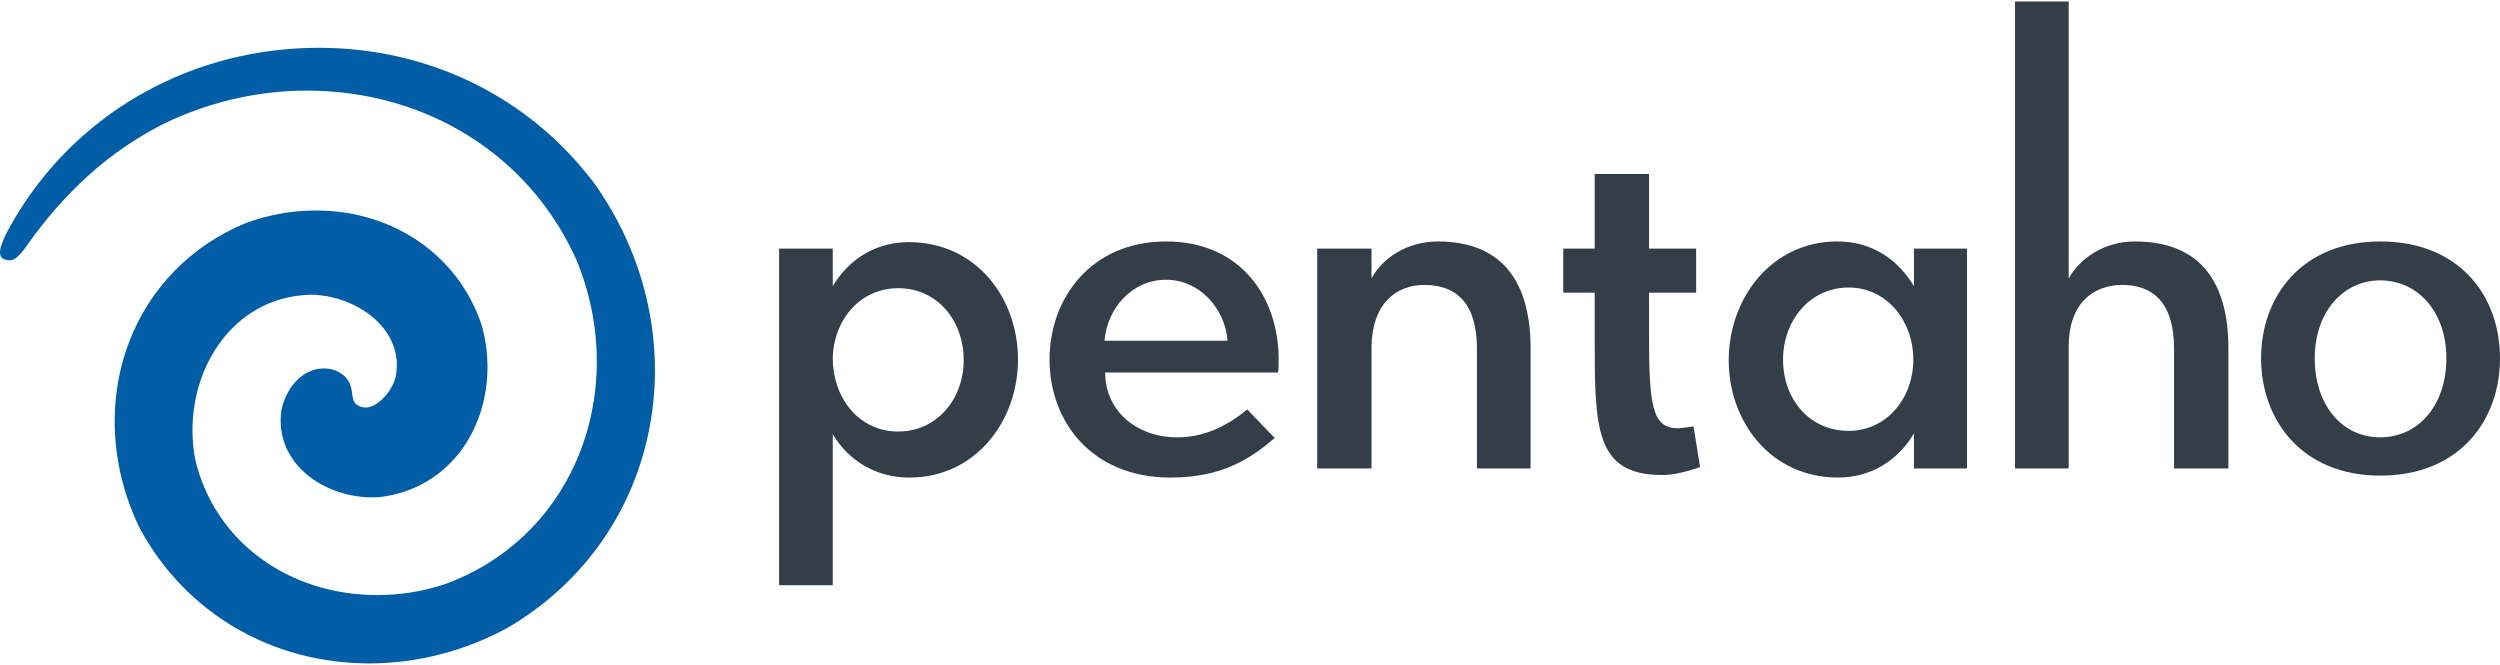
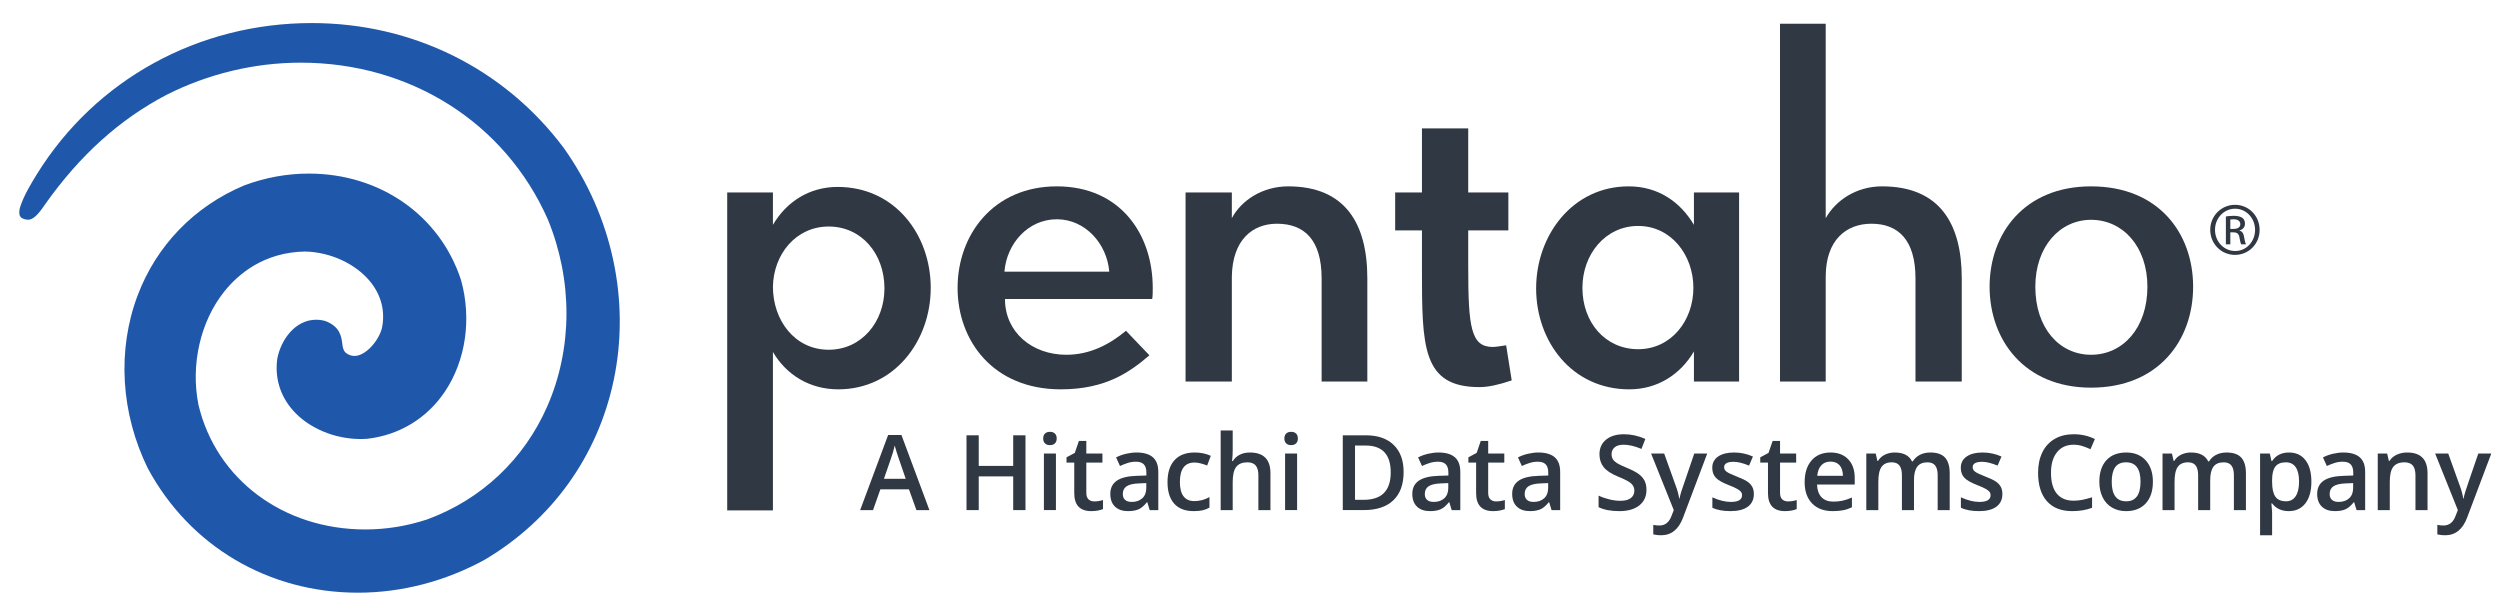
- <svg xmlns="http://www.w3.org/2000/svg" version="1.1" id="Layer_1" x="0px" y="0px" width="188px" height="50px" viewBox="0 0 188 50" enable-background="new 0 0 188 50" xml:space="preserve">
-   <g>
-     <g>
-       <path fill="#343E48" d="M68.382,35.913c-2.511,0-4.578-1.269-5.759-3.269v11.364h-4.036V18.695h4.036v2.829    c1.181-2,3.2-3.316,5.71-3.316c5.07,0,8.22,4.195,8.22,8.829S73.355,35.913,68.382,35.913z M67.547,21.671    c-2.905,0-4.874,2.438-4.924,5.268c0,2.925,1.919,5.512,4.924,5.512c2.902,0,4.922-2.437,4.922-5.364    C72.469,24.062,70.449,21.671,67.547,21.671z" />
-       <path fill="#343E48" d="M87.688,18.157c5.612,0,8.467,4.195,8.467,8.879c0,0.244,0,0.73-0.05,0.977H83.11    c0,2.925,2.412,4.876,5.414,4.876c2.117,0,3.839-0.927,5.267-2.099l2.068,2.146c-1.675,1.418-3.792,2.978-7.829,2.978    c-5.958,0-9.105-4.242-9.105-8.879C78.926,22.401,82.075,18.157,87.688,18.157z M83.06,25.621h9.254    c-0.197-2.439-2.118-4.585-4.627-4.585C85.127,21.036,83.257,23.182,83.06,25.621z" />
-       <path fill="#343E48" d="M103.138,35.23h-4.086V18.695h4.086v2.245c0.837-1.561,2.709-2.782,4.974-2.782    c4.972,0,6.987,3.171,6.987,8.049v9.023h-4.033v-9.023c0-3.366-1.528-4.78-3.941-4.78c-2.164,0-3.936,1.414-3.986,4.633V35.23    L103.138,35.23z" />
-       <g>
-         <path fill="#343E48" d="M119.921,25.33v-3.319h-2.364v-3.315h2.364v-5.61h4.086v5.61h3.543v3.315h-3.543v3.22     c0,5.269,0.246,6.976,2.166,6.976c0.345,0,0.787-0.1,1.181-0.145l0.491,3.069c-1.18,0.395-2.067,0.589-2.854,0.589     C119.921,35.719,119.921,32.156,119.921,25.33z" />
-         <path fill="#343E48" d="M138.172,18.157c2.563,0,4.531,1.318,5.758,3.365v-2.828h3.988v16.534h-3.988v-2.634     c-1.18,1.998-3.195,3.318-5.708,3.318c-5.07,0-8.222-4.195-8.222-8.829S133.198,18.157,138.172,18.157z M139.007,32.401     c2.905,0,4.875-2.489,4.875-5.365c0-2.878-1.97-5.415-4.875-5.415c-2.901,0-4.922,2.486-4.922,5.415     C134.085,30.061,136.105,32.401,139.007,32.401z" />
-         <g>
-           <path fill="#343E48" d="M155.565,35.23h-4.036V0.111h4.036v20.828c0.885-1.562,2.707-2.782,4.971-2.782      c5.02,0,7.04,3.171,7.04,8.05v9.023h-4.087v-9.023c0-3.366-1.524-4.78-3.889-4.78c-2.215,0-4.035,1.414-4.035,4.633V35.23      L155.565,35.23z" />
-           <path fill="#343E48" d="M170.033,26.938c0-4.634,3.053-8.781,8.958-8.781c5.956,0,9.009,4.098,9.009,8.781      c0,4.682-3.053,8.828-9.009,8.828C173.086,35.767,170.033,31.571,170.033,26.938z M183.967,26.938      c0-3.512-2.167-5.854-4.976-5.854c-2.756,0-4.921,2.342-4.921,5.854c0,3.607,2.117,5.95,4.921,5.95      C181.8,32.889,183.967,30.546,183.967,26.938z" />
+ <svg xmlns="http://www.w3.org/2000/svg" id="svg2" version="1.1" xml:space="preserve" width="268" height="65" viewBox="0 0 268 65">
+   <defs id="defs6">
+     <clipPath clipPathUnits="userSpaceOnUse" id="clipPath16">
+       <path d="m 0,152 309.583,0 0,-152 L 0,0 0,152 Z" id="path18" />
+     </clipPath>
+   </defs>
+   <g id="g10" transform="matrix(1.25,0,0,-1.25,0,65)">
+     <g id="g12" transform="matrix(0.880916,0,0,0.880916,-26.86959,-43.22326)">
+       <g id="g14" clip-path="url(#clipPath16)">
+         <g id="g20" transform="translate(118.6773,61.4834)">
+           <path d="M 0,0 -0.682,1.982 C -0.732,2.115 -0.801,2.324 -0.889,2.61 -0.977,2.896 -1.038,3.104 -1.071,3.237 -1.16,2.829 -1.292,2.382 -1.464,1.898 L -2.122,0 0,0 Z m 1.041,-3.048 -0.727,2.022 -2.784,0 -0.713,-2.022 -1.254,0 2.724,7.312 1.295,0 2.724,-7.312 -1.265,0 z" style="fill:#303843;fill-opacity:1;fill-rule:nonzero;stroke:none" id="path22" />
        </g>
-       </g>
-     </g>
-     <g>
-       <g>
-         <path fill="#005DA6" d="M23.748,15.828c-1.79,0-3.571,0.321-5.294,0.958c-4.094,1.697-7.209,4.884-8.757,8.968     c-1.682,4.438-1.373,9.55,0.844,14.031c3.438,6.318,9.887,10.104,17.244,10.104c3.578,0,7.176-0.931,10.405-2.688     c5.487-3.225,9.24-8.394,10.556-14.553c1.382-6.467-0.106-13.355-4.087-18.899C39.794,7.298,32.256,3.594,23.985,3.594     c-9.301,0-17.726,4.588-22.537,12.273c-0.475,0.766-1.063,1.715-1.381,2.683c-0.048,0.144-0.142,0.591,0.041,0.805     c0.151,0.176,0.475,0.223,0.625,0.223h0.001c0.391,0,0.801-0.389,1.388-1.258c2.854-3.992,6.108-6.897,9.956-8.893     c3.409-1.711,7.213-2.614,11.002-2.614c8.995,0,16.76,4.879,20.267,12.729c2.06,4.958,2.043,10.495-0.045,15.208     c-1.903,4.3-5.392,7.558-9.82,9.173c-1.66,0.551-3.372,0.826-5.103,0.826c-6.721,0-12.219-4.063-13.678-10.11     c-0.666-3.271,0.151-6.808,2.126-9.241c1.169-1.444,3.264-3.175,6.606-3.236c2.098,0.041,4.206,1.018,5.384,2.488     c0.887,1.106,1.208,2.401,0.924,3.746c-0.272,1.032-1.333,2.251-2.251,2.251c-0.271,0-0.524-0.095-0.736-0.274     c-0.196-0.206-0.225-0.426-0.265-0.732c-0.072-0.552-0.182-1.386-1.39-1.83c-0.229-0.066-0.492-0.104-0.752-0.104     c-1.702,0-2.894,1.603-3.192,3.186c-0.206,1.543,0.234,2.99,1.274,4.166c1.28,1.445,3.407,2.343,5.552,2.343     c0.176,0,0.346-0.005,0.563-0.021c2.618-0.297,4.88-1.654,6.354-3.821c1.72-2.53,2.218-5.921,1.334-9.071     C34.507,19.234,29.604,15.828,23.748,15.828z" />
+         <g id="g24" transform="translate(130.3364,58.4355)">
+           <path d="m 0,0 -1.195,0 0,3.282 -3.357,0 0,-3.282 -1.19,0 0,7.281 1.19,0 0,-2.978 3.357,0 0,2.978 L 0,7.281 0,0 Z" style="fill:#303843;fill-opacity:1;fill-rule:nonzero;stroke:none" id="path26" />
+         </g>
+         <path d="m 133.3,58.436 -1.17,0 0,5.508 1.17,0 0,-5.508 z m -1.24,6.967 c 0,0.209 0.057,0.37 0.172,0.483 0.114,0.113 0.278,0.17 0.49,0.17 0.206,0 0.366,-0.057 0.481,-0.17 0.114,-0.113 0.172,-0.274 0.172,-0.483 0,-0.199 -0.058,-0.356 -0.172,-0.47 -0.115,-0.115 -0.275,-0.172 -0.481,-0.172 -0.212,0 -0.376,0.057 -0.49,0.172 -0.115,0.114 -0.172,0.271 -0.172,0.47" style="fill:#303843;fill-opacity:1;fill-rule:nonzero;stroke:none" id="path28" />
+         <g id="g30" transform="translate(137.0254,59.2822)">
+           <path d="m 0,0 c 0.286,0 0.571,0.045 0.856,0.134 l 0,-0.881 C 0.727,-0.804 0.561,-0.851 0.356,-0.889 0.152,-0.927 -0.06,-0.946 -0.279,-0.946 c -1.109,0 -1.663,0.584 -1.663,1.753 l 0,2.968 -0.752,0 0,0.518 0.806,0.429 0.399,1.165 0.722,0 0,-1.225 1.569,0 0,-0.887 -1.569,0 0,-2.948 c 0,-0.283 0.071,-0.491 0.212,-0.625 C -0.414,0.067 -0.229,0 0,0" style="fill:#303843;fill-opacity:1;fill-rule:nonzero;stroke:none" id="path32" />
+         </g>
+         <g id="g34" transform="translate(140.686,59.2324)">
+           <path d="M 0,0 C 0.425,0 0.766,0.119 1.023,0.356 1.281,0.593 1.41,0.926 1.41,1.354 l 0,0.479 -0.708,-0.03 C 0.151,1.783 -0.25,1.691 -0.5,1.526 -0.751,1.362 -0.876,1.111 -0.876,0.772 c 0,-0.246 0.072,-0.436 0.219,-0.57 C -0.511,0.067 -0.292,0 0,0 m 1.743,-0.797 -0.234,0.767 -0.04,0 C 1.204,-0.365 0.937,-0.594 0.667,-0.715 0.398,-0.836 0.053,-0.896 -0.369,-0.896 c -0.541,0 -0.963,0.146 -1.267,0.438 -0.304,0.292 -0.456,0.705 -0.456,1.24 0,0.568 0.211,0.996 0.633,1.285 0.421,0.289 1.064,0.446 1.927,0.473 l 0.951,0.03 0,0.294 C 1.419,3.216 1.337,3.479 1.173,3.653 1.009,3.828 0.754,3.915 0.408,3.915 0.126,3.915 -0.145,3.873 -0.403,3.79 -0.663,3.707 -0.912,3.609 -1.15,3.496 l -0.379,0.837 c 0.299,0.156 0.626,0.275 0.981,0.356 0.356,0.082 0.691,0.122 1.006,0.122 0.701,0 1.229,-0.153 1.586,-0.458 C 2.401,4.047 2.58,3.568 2.58,2.914 l 0,-3.711 -0.837,0 z" style="fill:#303843;fill-opacity:1;fill-rule:nonzero;stroke:none" id="path36" />
+         </g>
+         <g id="g38" transform="translate(146.7129,58.3359)">
+           <path d="m 0,0 c -0.833,0 -1.467,0.243 -1.9,0.729 -0.433,0.487 -0.65,1.185 -0.65,2.095 0,0.926 0.226,1.638 0.68,2.136 0.453,0.498 1.108,0.748 1.965,0.748 0.58,0 1.103,-0.108 1.569,-0.324 L 1.31,4.442 C 0.815,4.635 0.407,4.731 0.084,4.731 c -0.953,0 -1.429,-0.632 -1.429,-1.897 0,-0.618 0.119,-1.082 0.356,-1.392 0.238,-0.311 0.586,-0.466 1.044,-0.466 0.521,0 1.014,0.129 1.479,0.389 l 0,-1.021 C 1.325,0.221 1.102,0.133 0.864,0.08 0.626,0.027 0.338,0 0,0" style="fill:#303843;fill-opacity:1;fill-rule:nonzero;stroke:none" id="path40" />
+         </g>
+         <g id="g42" transform="translate(154.1841,58.4355)">
+           <path d="m 0,0 -1.175,0 0,3.387 c 0,0.425 -0.086,0.742 -0.257,0.951 -0.171,0.209 -0.443,0.314 -0.814,0.314 -0.491,0 -0.853,-0.147 -1.083,-0.441 C -3.56,3.917 -3.675,3.425 -3.675,2.734 l 0,-2.734 -1.171,0 0,7.75 1.171,0 0,-1.968 c 0,-0.315 -0.02,-0.652 -0.06,-1.011 l 0.074,0 c 0.16,0.266 0.382,0.472 0.665,0.618 0.284,0.146 0.616,0.219 0.994,0.219 C -0.667,5.608 0,4.936 0,3.591 L 0,0 Z" style="fill:#303843;fill-opacity:1;fill-rule:nonzero;stroke:none" id="path44" />
+         </g>
+         <path d="m 156.779,58.436 -1.17,0 0,5.508 1.17,0 0,-5.508 z m -1.24,6.967 c 0,0.209 0.057,0.37 0.172,0.483 0.114,0.113 0.278,0.17 0.49,0.17 0.206,0 0.366,-0.057 0.481,-0.17 0.114,-0.113 0.172,-0.274 0.172,-0.483 0,-0.199 -0.058,-0.356 -0.172,-0.47 -0.115,-0.115 -0.275,-0.172 -0.481,-0.172 -0.212,0 -0.376,0.057 -0.49,0.172 -0.115,0.114 -0.172,0.271 -0.172,0.47" style="fill:#303843;fill-opacity:1;fill-rule:nonzero;stroke:none" id="path46" />
+         <g id="g48" transform="translate(165.8931,62.106)">
+           <path d="m 0,0 c 0,1.743 -0.815,2.615 -2.445,2.615 l -1.032,0 0,-5.284 0.847,0 C -0.876,-2.669 0,-1.78 0,0 M 1.255,0.04 C 1.255,-1.162 0.921,-2.081 0.254,-2.717 -0.414,-3.353 -1.375,-3.67 -2.63,-3.67 l -2.037,0 0,7.281 2.251,0 c 1.159,0 2.061,-0.312 2.705,-0.936 C 0.933,2.05 1.255,1.172 1.255,0.04" style="fill:#303843;fill-opacity:1;fill-rule:nonzero;stroke:none" id="path50" />
+         </g>
+         <g id="g52" transform="translate(170.0869,59.2324)">
+           <path d="M 0,0 C 0.425,0 0.766,0.119 1.023,0.356 1.281,0.593 1.41,0.926 1.41,1.354 l 0,0.479 -0.708,-0.03 C 0.151,1.783 -0.25,1.691 -0.5,1.526 -0.751,1.362 -0.876,1.111 -0.876,0.772 c 0,-0.246 0.072,-0.436 0.219,-0.57 C -0.511,0.067 -0.292,0 0,0 m 1.743,-0.797 -0.234,0.767 -0.04,0 C 1.204,-0.365 0.937,-0.594 0.667,-0.715 0.398,-0.836 0.053,-0.896 -0.369,-0.896 c -0.541,0 -0.963,0.146 -1.267,0.438 -0.304,0.292 -0.456,0.705 -0.456,1.24 0,0.568 0.211,0.996 0.633,1.285 0.421,0.289 1.064,0.446 1.927,0.473 l 0.951,0.03 0,0.294 C 1.419,3.216 1.337,3.479 1.173,3.653 1.009,3.828 0.754,3.915 0.408,3.915 0.126,3.915 -0.145,3.873 -0.403,3.79 -0.663,3.707 -0.912,3.609 -1.15,3.496 l -0.379,0.837 c 0.299,0.156 0.626,0.275 0.981,0.356 0.356,0.082 0.691,0.122 1.006,0.122 0.701,0 1.229,-0.153 1.586,-0.458 C 2.401,4.047 2.58,3.568 2.58,2.914 l 0,-3.711 -0.837,0 z" style="fill:#303843;fill-opacity:1;fill-rule:nonzero;stroke:none" id="path54" />
+         </g>
+         <g id="g56" transform="translate(176.1484,59.2822)">
+           <path d="m 0,0 c 0.286,0 0.571,0.045 0.856,0.134 l 0,-0.881 C 0.727,-0.804 0.561,-0.851 0.356,-0.889 0.152,-0.927 -0.06,-0.946 -0.279,-0.946 c -1.109,0 -1.663,0.584 -1.663,1.753 l 0,2.968 -0.752,0 0,0.518 0.806,0.429 0.399,1.165 0.722,0 0,-1.225 1.569,0 0,-0.887 -1.569,0 0,-2.948 c 0,-0.283 0.071,-0.491 0.212,-0.625 C -0.414,0.067 -0.229,0 0,0" style="fill:#303843;fill-opacity:1;fill-rule:nonzero;stroke:none" id="path58" />
+         </g>
+         <g id="g60" transform="translate(179.8091,59.2324)">
+           <path d="M 0,0 C 0.425,0 0.766,0.119 1.023,0.356 1.281,0.593 1.41,0.926 1.41,1.354 l 0,0.479 -0.708,-0.03 C 0.151,1.783 -0.25,1.691 -0.5,1.526 -0.751,1.362 -0.876,1.111 -0.876,0.772 c 0,-0.246 0.072,-0.436 0.219,-0.57 C -0.511,0.067 -0.292,0 0,0 m 1.743,-0.797 -0.234,0.767 -0.04,0 C 1.204,-0.365 0.937,-0.594 0.667,-0.715 0.398,-0.836 0.053,-0.896 -0.369,-0.896 c -0.541,0 -0.963,0.146 -1.267,0.438 -0.304,0.292 -0.456,0.705 -0.456,1.24 0,0.568 0.211,0.996 0.633,1.285 0.421,0.289 1.064,0.446 1.927,0.473 l 0.951,0.03 0,0.294 C 1.419,3.216 1.337,3.479 1.173,3.653 1.009,3.828 0.754,3.915 0.408,3.915 0.126,3.915 -0.145,3.873 -0.403,3.79 -0.663,3.707 -0.912,3.609 -1.15,3.496 l -0.379,0.837 c 0.299,0.156 0.626,0.275 0.981,0.356 0.356,0.082 0.691,0.122 1.006,0.122 0.701,0 1.229,-0.153 1.586,-0.458 C 2.401,4.047 2.58,3.568 2.58,2.914 l 0,-3.711 -0.837,0 z" style="fill:#303843;fill-opacity:1;fill-rule:nonzero;stroke:none" id="path62" />
+         </g>
+         <g id="g64" transform="translate(190.791,60.4126)">
+           <path d="m 0,0 c 0,-0.647 -0.234,-1.155 -0.702,-1.524 -0.468,-0.369 -1.114,-0.553 -1.938,-0.553 -0.823,0 -1.497,0.128 -2.022,0.384 l 0,1.126 c 0.332,-0.157 0.685,-0.28 1.059,-0.369 0.373,-0.09 0.721,-0.135 1.043,-0.135 0.472,0 0.819,0.09 1.043,0.269 0.225,0.179 0.337,0.42 0.337,0.722 0,0.273 -0.103,0.503 -0.309,0.693 -0.206,0.189 -0.631,0.413 -1.275,0.672 -0.664,0.269 -1.132,0.576 -1.404,0.922 -0.273,0.345 -0.409,0.76 -0.409,1.245 0,0.607 0.216,1.086 0.647,1.434 0.432,0.349 1.012,0.523 1.739,0.523 0.697,0 1.391,-0.153 2.082,-0.458 L -0.488,3.979 c -0.647,0.273 -1.225,0.409 -1.733,0.409 -0.385,0 -0.677,-0.084 -0.877,-0.252 -0.199,-0.167 -0.298,-0.389 -0.298,-0.664 0,-0.19 0.039,-0.351 0.119,-0.486 0.08,-0.134 0.211,-0.261 0.393,-0.381 0.183,-0.12 0.511,-0.277 0.987,-0.473 0.534,-0.223 0.926,-0.43 1.175,-0.623 0.249,-0.192 0.431,-0.41 0.548,-0.652 C -0.058,0.614 0,0.329 0,0" style="fill:#303843;fill-opacity:1;fill-rule:nonzero;stroke:none" id="path66" />
+         </g>
+         <g id="g68" transform="translate(191.2393,63.9438)">
+           <path d="m 0,0 1.275,0 1.121,-3.123 c 0.169,-0.445 0.282,-0.863 0.338,-1.255 l 0.04,0 c 0.03,0.183 0.085,0.404 0.164,0.665 C 3.018,-3.452 3.44,-2.214 4.204,0 L 5.469,0 3.113,-6.24 C 2.685,-7.386 1.971,-7.958 0.971,-7.958 c -0.259,0 -0.511,0.027 -0.757,0.084 l 0,0.926 c 0.176,-0.039 0.377,-0.059 0.603,-0.059 0.564,0 0.961,0.327 1.19,0.981 L 2.211,-5.508 0,0 Z" style="fill:#303843;fill-opacity:1;fill-rule:nonzero;stroke:none" id="path70" />
+         </g>
+         <g id="g72" transform="translate(201.2451,60.0044)">
+           <path d="m 0,0 c 0,-0.538 -0.196,-0.951 -0.587,-1.238 -0.392,-0.287 -0.954,-0.43 -1.684,-0.43 -0.734,0 -1.323,0.111 -1.768,0.333 l 0,1.011 c 0.647,-0.299 1.25,-0.448 1.808,-0.448 0.72,0 1.081,0.217 1.081,0.652 0,0.14 -0.04,0.256 -0.12,0.349 -0.08,0.093 -0.211,0.189 -0.394,0.289 -0.182,0.1 -0.436,0.212 -0.761,0.338 -0.635,0.247 -1.064,0.492 -1.288,0.738 -0.224,0.245 -0.336,0.564 -0.336,0.956 0,0.471 0.19,0.838 0.57,1.098 0.38,0.261 0.897,0.391 1.552,0.391 0.647,0 1.26,-0.131 1.838,-0.393 L -0.468,2.764 c -0.594,0.246 -1.094,0.369 -1.499,0.369 -0.618,0 -0.927,-0.176 -0.927,-0.528 0,-0.173 0.081,-0.319 0.242,-0.438 C -2.491,2.047 -2.14,1.883 -1.599,1.673 -1.144,1.498 -0.813,1.336 -0.607,1.19 -0.402,1.044 -0.249,0.875 -0.149,0.685 -0.05,0.494 0,0.266 0,0" style="fill:#303843;fill-opacity:1;fill-rule:nonzero;stroke:none" id="path74" />
+         </g>
+         <g id="g76" transform="translate(204.562,59.2822)">
+           <path d="m 0,0 c 0.286,0 0.571,0.045 0.856,0.134 l 0,-0.881 C 0.727,-0.804 0.561,-0.851 0.356,-0.889 0.152,-0.927 -0.06,-0.946 -0.279,-0.946 c -1.109,0 -1.663,0.584 -1.663,1.753 l 0,2.968 -0.752,0 0,0.518 0.806,0.429 0.399,1.165 0.722,0 0,-1.225 1.569,0 0,-0.887 -1.569,0 0,-2.948 c 0,-0.283 0.071,-0.491 0.212,-0.625 C -0.414,0.067 -0.229,0 0,0" style="fill:#303843;fill-opacity:1;fill-rule:nonzero;stroke:none" id="path78" />
+         </g>
+         <g id="g80" transform="translate(208.7109,63.1572)">
+           <path d="M 0,0 C -0.372,0 -0.67,-0.118 -0.894,-0.354 -1.118,-0.59 -1.252,-0.933 -1.295,-1.385 l 2.5,0 C 1.198,-0.93 1.089,-0.585 0.876,-0.352 0.664,-0.117 0.372,0 0,0 m 0.214,-4.821 c -0.857,0 -1.526,0.25 -2.01,0.749 -0.483,0.5 -0.725,1.188 -0.725,2.065 0,0.9 0.225,1.607 0.673,2.121 0.448,0.515 1.064,0.772 1.848,0.772 0.727,0 1.301,-0.22 1.723,-0.662 0.422,-0.442 0.632,-1.049 0.632,-1.823 l 0,-0.632 -3.67,0 c 0.017,-0.535 0.161,-0.946 0.433,-1.233 0.273,-0.287 0.656,-0.431 1.151,-0.431 0.325,0 0.628,0.031 0.909,0.092 0.28,0.062 0.582,0.164 0.904,0.306 l 0,-0.951 C 1.796,-4.584 1.507,-4.68 1.215,-4.737 0.923,-4.793 0.589,-4.821 0.214,-4.821" style="fill:#303843;fill-opacity:1;fill-rule:nonzero;stroke:none" id="path82" />
+         </g>
+         <g id="g84" transform="translate(216.8345,58.4355)">
+           <path d="m 0,0 -1.175,0 0,3.396 c 0,0.422 -0.08,0.737 -0.24,0.944 -0.159,0.208 -0.408,0.312 -0.747,0.312 -0.451,0 -0.782,-0.147 -0.993,-0.441 C -3.366,3.917 -3.471,3.428 -3.471,2.744 l 0,-2.744 -1.171,0 0,5.508 0.916,0 0.165,-0.722 0.06,0 c 0.152,0.262 0.374,0.465 0.665,0.608 0.29,0.143 0.61,0.214 0.959,0.214 0.846,0 1.407,-0.289 1.683,-0.867 l 0.079,0 C 0.048,5.014 0.277,5.226 0.573,5.379 0.868,5.532 1.207,5.608 1.589,5.608 2.246,5.608 2.725,5.442 3.025,5.11 3.326,4.778 3.477,4.271 3.477,3.591 l 0,-3.591 -1.171,0 0,3.396 C 2.306,3.818 2.226,4.133 2.064,4.34 1.903,4.548 1.653,4.652 1.315,4.652 0.86,4.652 0.527,4.51 0.316,4.226 0.105,3.942 0,3.506 0,2.918 L 0,0 Z" style="fill:#303843;fill-opacity:1;fill-rule:nonzero;stroke:none" id="path86" />
+         </g>
+         <g id="g88" transform="translate(225.4409,60.0044)">
+           <path d="m 0,0 c 0,-0.538 -0.196,-0.951 -0.587,-1.238 -0.392,-0.287 -0.954,-0.43 -1.684,-0.43 -0.734,0 -1.323,0.111 -1.768,0.333 l 0,1.011 c 0.647,-0.299 1.25,-0.448 1.808,-0.448 0.72,0 1.081,0.217 1.081,0.652 0,0.14 -0.04,0.256 -0.12,0.349 -0.08,0.093 -0.211,0.189 -0.394,0.289 -0.182,0.1 -0.436,0.212 -0.761,0.338 -0.635,0.247 -1.064,0.492 -1.288,0.738 -0.224,0.245 -0.336,0.564 -0.336,0.956 0,0.471 0.19,0.838 0.57,1.098 0.38,0.261 0.897,0.391 1.552,0.391 0.647,0 1.26,-0.131 1.838,-0.393 L -0.468,2.764 c -0.594,0.246 -1.094,0.369 -1.499,0.369 -0.618,0 -0.927,-0.176 -0.927,-0.528 0,-0.173 0.081,-0.319 0.242,-0.438 C -2.491,2.047 -2.14,1.883 -1.599,1.673 -1.144,1.498 -0.813,1.336 -0.607,1.19 -0.402,1.044 -0.249,0.875 -0.149,0.685 -0.05,0.494 0,0.266 0,0" style="fill:#303843;fill-opacity:1;fill-rule:nonzero;stroke:none" id="path90" />
+         </g>
+         <g id="g92" transform="translate(232.3735,64.8008)">
+           <path d="m 0,0 c -0.684,0 -1.222,-0.243 -1.614,-0.728 -0.391,-0.484 -0.587,-1.153 -0.587,-2.006 0,-0.894 0.188,-1.569 0.565,-2.028 0.377,-0.458 0.922,-0.687 1.636,-0.687 0.309,0 0.607,0.031 0.896,0.093 0.29,0.061 0.59,0.14 0.902,0.236 l 0,-1.021 C 1.227,-6.357 0.58,-6.465 -0.145,-6.465 c -1.065,0 -1.884,0.323 -2.455,0.969 -0.571,0.645 -0.857,1.569 -0.857,2.771 0,0.758 0.139,1.42 0.416,1.988 0.278,0.568 0.679,1.003 1.203,1.304 0.525,0.303 1.141,0.454 1.848,0.454 0.744,0 1.431,-0.156 2.062,-0.468 L 1.644,-0.438 C 1.398,-0.322 1.138,-0.22 0.864,-0.132 0.59,-0.044 0.302,0 0,0" style="fill:#303843;fill-opacity:1;fill-rule:nonzero;stroke:none" id="path94" />
+         </g>
+         <g id="g96" transform="translate(236.0845,61.1997)">
+           <path d="m 0,0 c 0,-1.272 0.47,-1.908 1.409,-1.908 0.93,0 1.395,0.636 1.395,1.908 0,1.258 -0.468,1.888 -1.405,1.888 C 0.908,1.888 0.552,1.725 0.331,1.399 0.11,1.074 0,0.607 0,0 m 4.009,0 c 0,-0.9 -0.231,-1.602 -0.692,-2.107 -0.462,-0.504 -1.104,-0.757 -1.927,-0.757 -0.515,0 -0.97,0.116 -1.365,0.349 -0.396,0.232 -0.699,0.566 -0.912,1.001 -0.212,0.435 -0.319,0.939 -0.319,1.514 0,0.893 0.23,1.59 0.688,2.092 0.458,0.501 1.104,0.752 1.937,0.752 0.797,0 1.428,-0.257 1.893,-0.77 C 3.777,1.562 4.009,0.87 4.009,0" style="fill:#303843;fill-opacity:1;fill-rule:nonzero;stroke:none" id="path98" />
+         </g>
+         <g id="g100" transform="translate(245.6724,58.4355)">
+           <path d="m 0,0 -1.175,0 0,3.396 c 0,0.422 -0.08,0.737 -0.24,0.944 -0.159,0.208 -0.408,0.312 -0.747,0.312 -0.451,0 -0.782,-0.147 -0.993,-0.441 C -3.366,3.917 -3.471,3.428 -3.471,2.744 l 0,-2.744 -1.171,0 0,5.508 0.916,0 0.165,-0.722 0.06,0 c 0.152,0.262 0.374,0.465 0.665,0.608 0.29,0.143 0.61,0.214 0.959,0.214 0.846,0 1.407,-0.289 1.683,-0.867 l 0.079,0 C 0.048,5.014 0.277,5.226 0.573,5.379 0.868,5.532 1.207,5.608 1.589,5.608 2.246,5.608 2.725,5.442 3.025,5.11 3.326,4.778 3.477,4.271 3.477,3.591 l 0,-3.591 -1.171,0 0,3.396 C 2.306,3.818 2.226,4.133 2.064,4.34 1.903,4.548 1.653,4.652 1.315,4.652 0.86,4.652 0.527,4.51 0.316,4.226 0.105,3.942 0,3.506 0,2.918 L 0,0 Z" style="fill:#303843;fill-opacity:1;fill-rule:nonzero;stroke:none" id="path102" />
+         </g>
+         <g id="g104" transform="translate(253.0376,63.0874)">
+           <path d="m 0,0 c -0.465,0 -0.804,-0.136 -1.019,-0.409 -0.213,-0.272 -0.32,-0.707 -0.32,-1.304 l 0,-0.175 c 0,-0.671 0.106,-1.156 0.318,-1.456 0.212,-0.301 0.56,-0.451 1.041,-0.451 0.405,0 0.717,0.166 0.937,0.498 0.219,0.332 0.328,0.805 0.328,1.419 0,0.618 -0.109,1.085 -0.326,1.402 C 0.741,-0.159 0.422,0 0,0 m 0.284,-4.751 c -0.697,0 -1.239,0.25 -1.623,0.751 l -0.07,0 c 0.046,-0.464 0.07,-0.747 0.07,-0.846 l 0,-2.256 -1.171,0 0,7.958 0.947,0 C -1.537,0.753 -1.482,0.508 -1.399,0.12 l 0.06,0 c 0.365,0.557 0.913,0.836 1.643,0.836 0.687,0 1.223,-0.249 1.606,-0.747 0.384,-0.498 0.575,-1.197 0.575,-2.097 0,-0.9 -0.194,-1.602 -0.585,-2.107 C 1.51,-4.499 0.971,-4.751 0.284,-4.751" style="fill:#303843;fill-opacity:1;fill-rule:nonzero;stroke:none" id="path106" />
+         </g>
+         <g id="g108" transform="translate(258.1777,59.2324)">
+           <path d="M 0,0 C 0.425,0 0.766,0.119 1.023,0.356 1.281,0.593 1.41,0.926 1.41,1.354 l 0,0.479 -0.708,-0.03 C 0.151,1.783 -0.25,1.691 -0.5,1.526 -0.751,1.362 -0.876,1.111 -0.876,0.772 c 0,-0.246 0.072,-0.436 0.219,-0.57 C -0.511,0.067 -0.292,0 0,0 m 1.743,-0.797 -0.234,0.767 -0.04,0 C 1.204,-0.365 0.937,-0.594 0.667,-0.715 0.398,-0.836 0.053,-0.896 -0.369,-0.896 c -0.541,0 -0.963,0.146 -1.267,0.438 -0.304,0.292 -0.456,0.705 -0.456,1.24 0,0.568 0.211,0.996 0.633,1.285 0.421,0.289 1.064,0.446 1.927,0.473 l 0.951,0.03 0,0.294 C 1.419,3.216 1.337,3.479 1.173,3.653 1.009,3.828 0.754,3.915 0.408,3.915 0.126,3.915 -0.145,3.873 -0.403,3.79 -0.663,3.707 -0.912,3.609 -1.15,3.496 l -0.379,0.837 c 0.299,0.156 0.626,0.275 0.981,0.356 0.356,0.082 0.691,0.122 1.006,0.122 0.701,0 1.229,-0.153 1.586,-0.458 C 2.401,4.047 2.58,3.568 2.58,2.914 l 0,-3.711 -0.837,0 z" style="fill:#303843;fill-opacity:1;fill-rule:nonzero;stroke:none" id="path110" />
+         </g>
+         <g id="g112" transform="translate(266.8296,58.4355)">
+           <path d="m 0,0 -1.175,0 0,3.387 c 0,0.425 -0.086,0.742 -0.257,0.951 -0.171,0.209 -0.443,0.314 -0.814,0.314 -0.495,0 -0.857,-0.147 -1.086,-0.439 C -3.561,3.921 -3.675,3.432 -3.675,2.744 l 0,-2.744 -1.171,0 0,5.508 0.916,0 0.165,-0.722 0.059,0 c 0.166,0.262 0.402,0.465 0.708,0.608 0.305,0.143 0.644,0.214 1.016,0.214 C -0.661,5.608 0,4.936 0,3.591 L 0,0 Z" style="fill:#303843;fill-opacity:1;fill-rule:nonzero;stroke:none" id="path114" />
+         </g>
+         <g id="g116" transform="translate(267.5703,63.9438)">
+           <path d="m 0,0 1.275,0 1.121,-3.123 c 0.169,-0.445 0.281,-0.863 0.338,-1.255 l 0.04,0 c 0.03,0.183 0.085,0.404 0.165,0.665 0.08,0.261 0.5,1.499 1.264,3.713 L 5.468,0 3.113,-6.24 C 2.685,-7.386 1.97,-7.958 0.971,-7.958 c -0.259,0 -0.511,0.027 -0.757,0.084 l 0,0.926 c 0.176,-0.039 0.377,-0.059 0.603,-0.059 0.564,0 0.961,0.327 1.19,0.981 L 2.211,-5.508 0,0 Z" style="fill:#303843;fill-opacity:1;fill-rule:nonzero;stroke:none" id="path118" />
+         </g>
+         <g id="g120" transform="translate(247.6309,85.8099)">
+           <path d="M 0,0 0.314,0 C 0.67,0 0.973,0.13 0.973,0.465 0.973,0.703 0.8,0.94 0.314,0.94 0.173,0.94 0.075,0.93 0,0.919 L 0,0 Z m 0,-1.501 -0.433,0 0,2.712 c 0.228,0.033 0.443,0.065 0.768,0.065 0.41,0 0.68,-0.086 0.843,-0.206 0.162,-0.118 0.248,-0.303 0.248,-0.561 0,-0.357 -0.238,-0.573 -0.53,-0.66 l 0,-0.021 c 0.239,-0.044 0.401,-0.26 0.455,-0.66 0.065,-0.421 0.13,-0.584 0.173,-0.669 l -0.454,0 c -0.065,0.085 -0.13,0.334 -0.184,0.69 -0.065,0.347 -0.238,0.476 -0.584,0.476 l -0.302,0 0,-1.166 z m 0.453,3.469 c -1.069,0 -1.944,-0.919 -1.944,-2.053 0,-1.158 0.875,-2.065 1.956,-2.065 1.081,-0.011 1.945,0.907 1.945,2.053 0,1.146 -0.864,2.065 -1.945,2.065 l -0.012,0 z m 0.012,0.378 c 1.329,0 2.388,-1.081 2.388,-2.431 0,-1.373 -1.059,-2.444 -2.4,-2.444 -1.329,0 -2.409,1.071 -2.409,2.444 0,1.35 1.08,2.431 2.409,2.431 l 0.012,0 z" style="fill:#303843;fill-opacity:1;fill-rule:nonzero;stroke:none" id="path122" />
+         </g>
+         <g id="g124" transform="translate(111.1776,86.0431)">
+           <path d="m 0,0 c -3.203,0 -5.375,-2.713 -5.429,-5.862 0,-3.257 2.117,-6.134 5.429,-6.134 3.203,0 5.428,2.713 5.428,5.97 C 5.428,-2.66 3.203,0 0,0 m 0.923,-15.851 c -2.769,0 -5.049,1.412 -6.352,3.638 l 0,-15.422 -4.451,0 0,30.948 4.451,0 0,-3.149 c 1.303,2.226 3.529,3.691 6.298,3.691 5.591,0 9.065,-4.669 9.065,-9.825 0,-5.159 -3.529,-9.881 -9.011,-9.881" style="fill:#303843;fill-opacity:1;fill-rule:nonzero;stroke:none" id="path126" />
+         </g>
+         <g id="g128" transform="translate(128.286,81.6462)">
+           <path d="M 0,0 10.206,0 C 9.989,2.715 7.871,5.103 5.103,5.103 2.279,5.103 0.217,2.715 0,0 m 5.103,8.307 c 6.188,0 9.336,-4.669 9.336,-9.88 0,-0.273 0,-0.815 -0.053,-1.087 l -14.332,0 c 0,-3.257 2.66,-5.428 5.972,-5.428 2.334,0 4.233,1.031 5.809,2.335 l 2.279,-2.388 c -1.846,-1.576 -4.18,-3.313 -8.632,-3.313 -6.569,0 -10.042,4.722 -10.042,9.881 0,5.156 3.473,9.88 9.663,9.88" style="fill:#303843;fill-opacity:1;fill-rule:nonzero;stroke:none" id="path130" />
+         </g>
+         <g id="g132" transform="translate(150.4251,70.9536)">
+           <path d="m 0,0 -4.505,0 0,18.402 4.505,0 0,-2.498 C 0.923,17.641 2.988,19 5.484,19 c 5.483,0 7.707,-3.53 7.707,-8.958 l 0,-10.042 -4.45,0 0,10.042 c 0,3.746 -1.684,5.32 -4.344,5.32 C 2.009,15.362 0.055,13.788 0,10.206 L 0,0 Z" style="fill:#303843;fill-opacity:1;fill-rule:nonzero;stroke:none" id="path134" />
+         </g>
+         <g id="g136" transform="translate(168.9334,81.9713)">
+           <path d="m 0,0 0,3.694 -2.607,0 0,3.691 2.607,0 0,6.242 4.505,0 0,-6.242 3.908,0 0,-3.691 -3.908,0 0,-3.583 c 0,-5.864 0.273,-7.763 2.388,-7.763 0.381,0 0.87,0.109 1.303,0.162 l 0.543,-3.419 C 7.438,-11.345 6.459,-11.562 5.592,-11.562 0,-11.562 0,-7.599 0,0" style="fill:#303843;fill-opacity:1;fill-rule:nonzero;stroke:none" id="path138" />
+         </g>
+         <g id="g140" transform="translate(189.9834,74.1002)">
+           <path d="M 0,0 C 3.202,0 5.375,2.771 5.375,5.973 5.375,9.175 3.202,11.998 0,11.998 -3.202,11.998 -5.428,9.23 -5.428,5.973 -5.428,2.607 -3.202,0 0,0 m -0.923,15.853 c 2.824,0 4.995,-1.467 6.351,-3.746 l 0,3.149 4.397,0 0,-18.403 -4.397,0 0,2.93 c -1.303,-2.224 -3.527,-3.691 -6.295,-3.691 -5.592,0 -9.067,4.669 -9.067,9.825 0,5.159 3.528,9.936 9.011,9.936" style="fill:#303843;fill-opacity:1;fill-rule:nonzero;stroke:none" id="path142" />
+         </g>
+         <g id="g144" transform="translate(208.2411,70.9536)">
+           <path d="m 0,0 -4.452,0 0,34.83 4.452,0 0,-18.926 C 0.976,17.641 2.985,19 5.481,19 c 5.537,0 7.763,-3.53 7.763,-8.958 l 0,-10.042 -4.505,0 0,10.042 c 0,3.746 -1.682,5.32 -4.289,5.32 C 2.007,15.362 0,13.788 0,10.206 L 0,0 Z" style="fill:#303843;fill-opacity:1;fill-rule:nonzero;stroke:none" id="path146" />
+         </g>
+         <g id="g148" transform="translate(239.5597,80.1813)">
+           <path d="m 0,0 c 0,3.908 -2.39,6.515 -5.484,6.515 -3.04,0 -5.428,-2.607 -5.428,-6.515 0,-4.016 2.335,-6.623 5.428,-6.623 C -2.39,-6.623 0,-4.016 0,0 m -15.364,0 c 0,5.156 3.366,9.772 9.88,9.772 6.568,0 9.934,-4.561 9.934,-9.772 0,-5.211 -3.366,-9.825 -9.934,-9.825 -6.514,0 -9.88,4.667 -9.88,9.825" style="fill:#303843;fill-opacity:1;fill-rule:nonzero;stroke:none" id="path150" />
+         </g>
+         <g id="g152" transform="translate(60.5678,91.197)">
+           <path d="m 0,0 c -2.125,0 -4.239,-0.386 -6.284,-1.149 -4.859,-2.032 -8.556,-5.849 -10.394,-10.742 -1.996,-5.315 -1.63,-11.44 1.003,-16.807 4.08,-7.572 11.735,-12.104 20.467,-12.104 4.247,0 8.517,1.114 12.35,3.221 6.513,3.863 10.967,10.055 12.53,17.432 1.641,7.747 -0.127,16 -4.851,22.64 -5.775,7.726 -14.722,12.163 -24.539,12.163 -11.04,0 -21.04,-5.496 -26.75,-14.701 -0.564,-0.918 -1.263,-2.055 -1.64,-3.214 -0.057,-0.172 -0.169,-0.707 0.048,-0.964 0.178,-0.211 0.563,-0.266 0.741,-0.266 l 0.002,0 c 0.463,0 0.951,0.464 1.647,1.506 3.388,4.782 7.251,8.263 11.817,10.651 4.047,2.05 8.561,3.132 13.059,3.132 10.675,0 19.893,-5.843 24.056,-15.249 2.445,-5.937 2.424,-12.572 -0.053,-18.216 -2.26,-5.15 -6.4,-9.053 -11.656,-10.99 -1.97,-0.658 -4.003,-0.988 -6.057,-0.988 -7.978,0 -14.502,4.866 -16.236,12.109 -0.789,3.918 0.179,8.154 2.524,11.072 1.388,1.728 3.875,3.802 7.843,3.876 2.49,-0.05 4.991,-1.219 6.391,-2.981 1.053,-1.325 1.432,-2.877 1.096,-4.487 -0.323,-1.236 -1.582,-2.697 -2.671,-2.697 -0.32,0 -0.622,0.114 -0.873,0.33 -0.233,0.246 -0.267,0.51 -0.315,0.877 -0.085,0.66 -0.215,1.66 -1.65,2.193 -0.272,0.079 -0.584,0.124 -0.893,0.124 -2.019,0 -3.434,-1.919 -3.788,-3.815 -0.243,-1.847 0.279,-3.582 1.514,-4.99 1.519,-1.731 4.044,-2.807 6.589,-2.807 0.21,0 0.411,0.005 0.669,0.024 3.107,0.356 5.793,1.981 7.541,4.577 2.041,3.03 2.633,7.093 1.583,10.866 C 12.771,-4.08 6.951,0 0,0" style="fill:#1f58ab;fill-opacity:1;fill-rule:nonzero;stroke:none" id="path154" />
+         </g>
      </g>
    </g>
  </g>
</svg>
